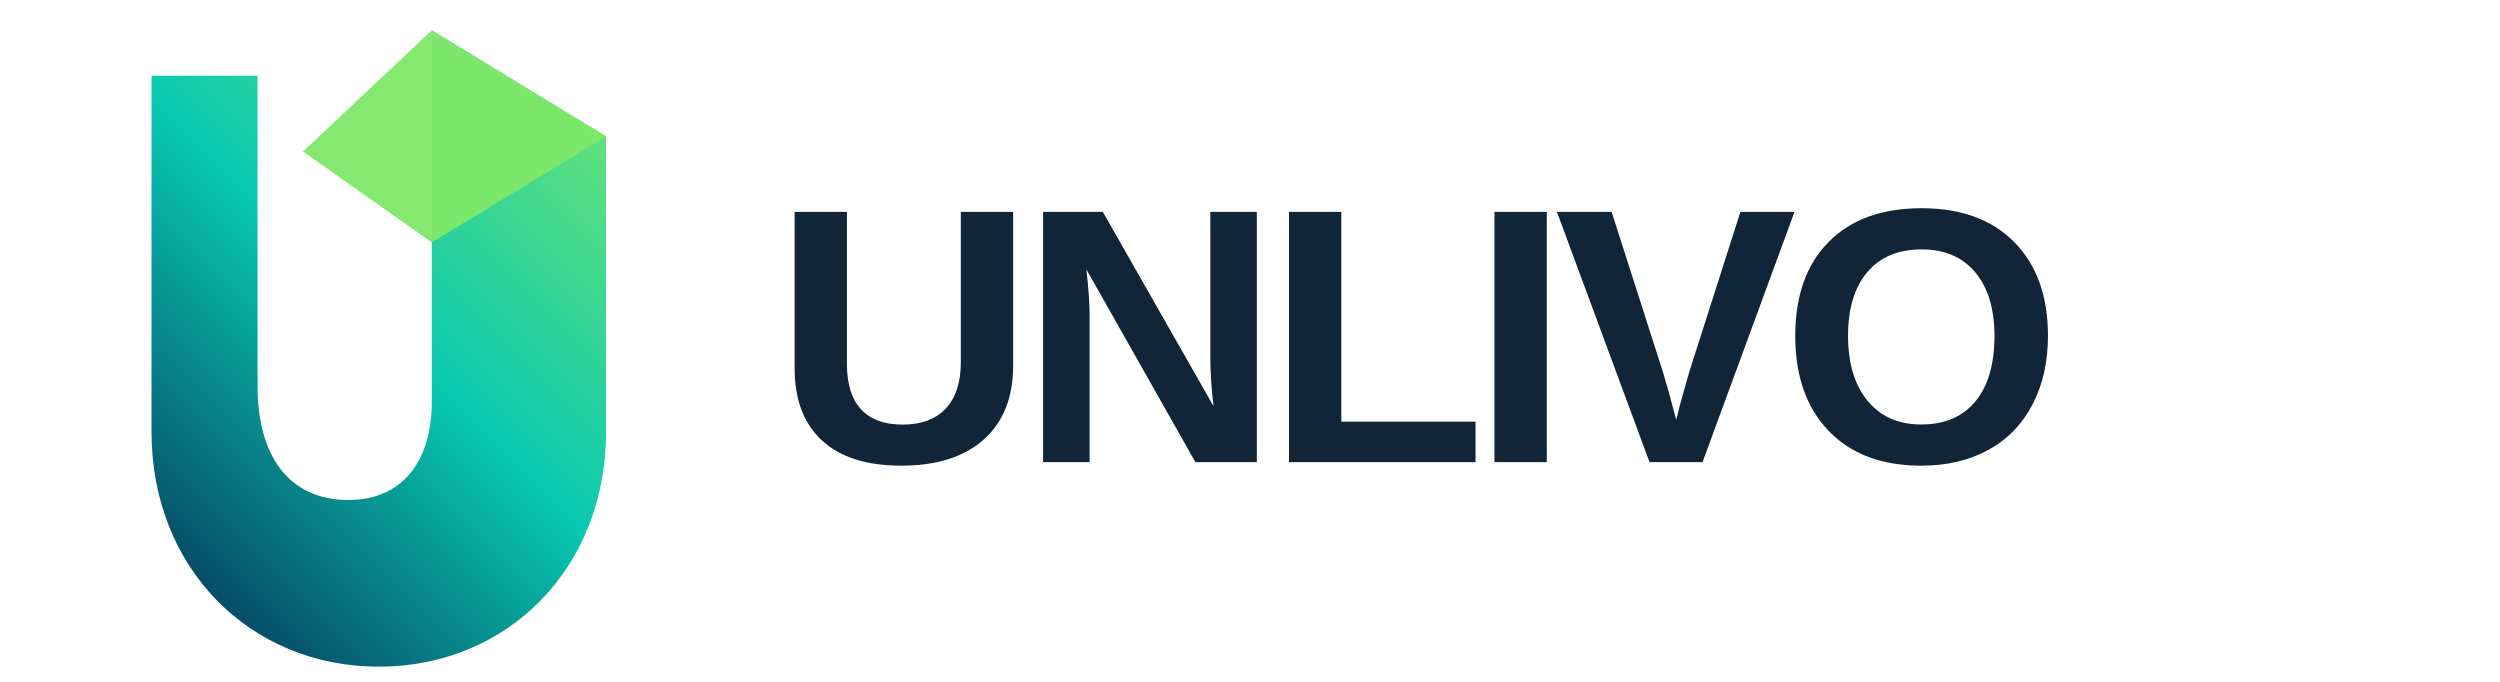
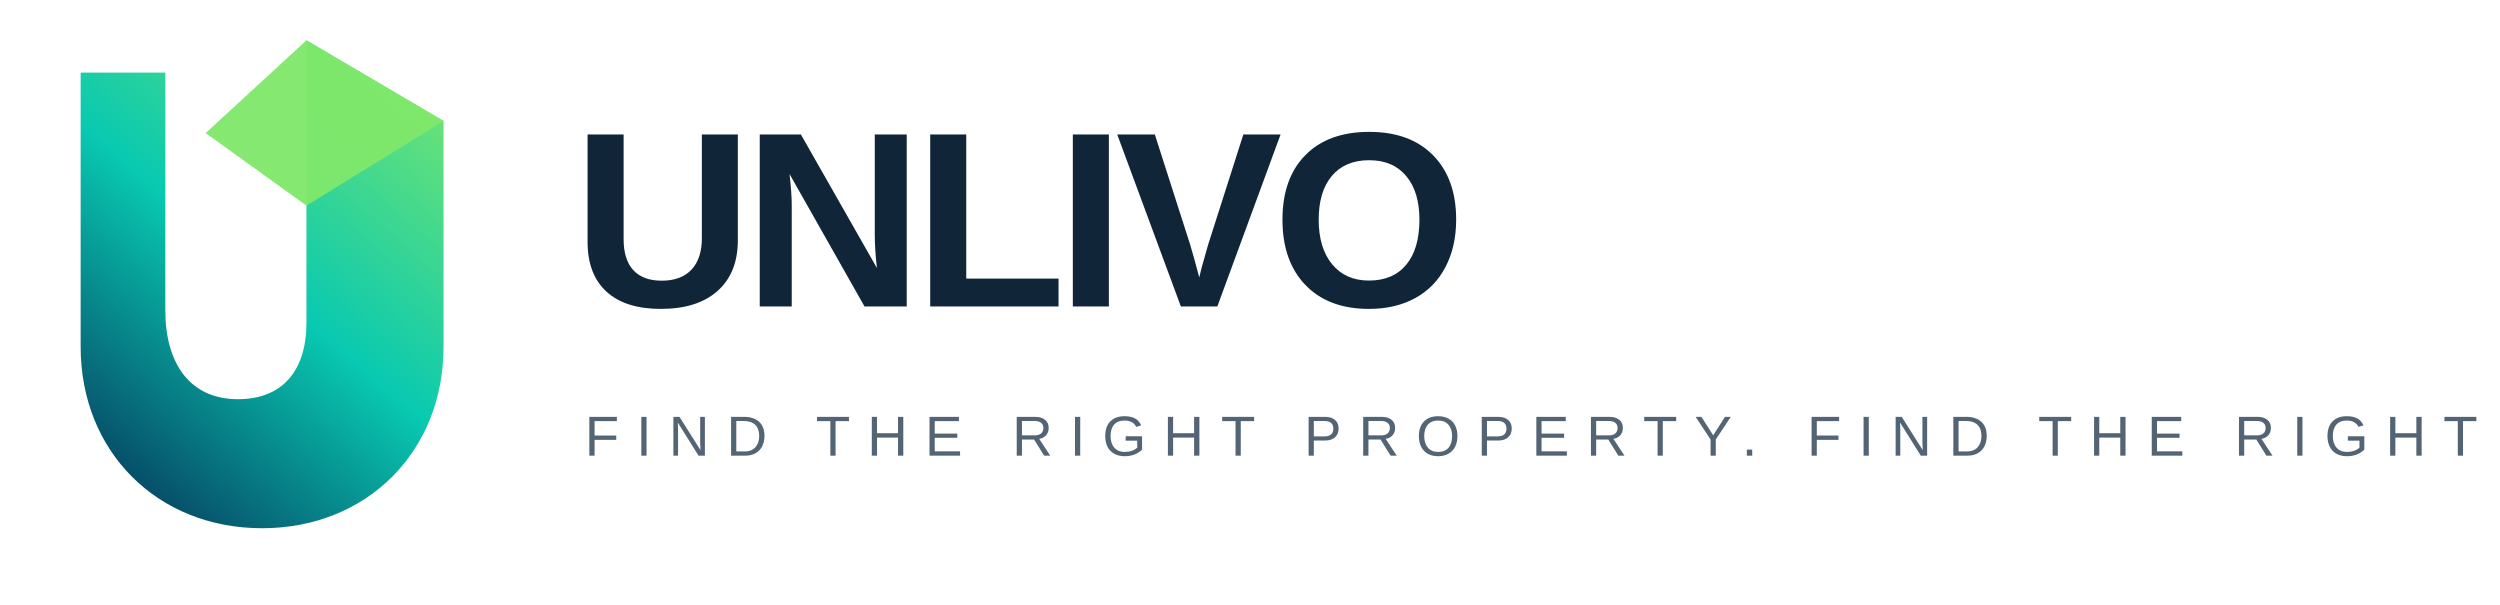
- <svg xmlns="http://www.w3.org/2000/svg" viewBox="0 0 330 90" role="img" aria-labelledby="title desc">
+ <svg xmlns="http://www.w3.org/2000/svg" viewBox="0 0 620 150" role="img" aria-labelledby="title desc">
  <defs>
-     <linearGradient id="u" x1="18" y1="78" x2="88" y2="8" gradientUnits="userSpaceOnUse">
+     <linearGradient id="u" x1="18" y1="120" x2="112" y2="12" gradientUnits="userSpaceOnUse">
      <stop offset="0" stop-color="#06385c" />
-       <stop offset=".48" stop-color="#08c9b1" />
+       <stop offset="0.48" stop-color="#08c9b1" />
      <stop offset="1" stop-color="#7fe86a" />
    </linearGradient>
  </defs>
-   <path d="M20 10v47c0 18 13 31 30 31s30-13 30-31V18L57 4v49c0 8-4 13-11 13-8 0-12-6-12-15V10Z" fill="url(#u)" />
-   <path d="M57 4l23 14-23 14-17-12Z" fill="#7fe86a" opacity=".95" />
-   <text x="102" y="61" font-family="Arial, Helvetica, sans-serif" font-size="48" font-weight="800" letter-spacing="-2.2" fill="#102638">UNLIVO</text>
+   <path d="M20 18v68c0 26 19 45 45 45s45-19 45-45V30L76 10v70c0 12-6 19-17 19-12 0-18-9-18-22V18Z" fill="url(#u)" />
+   <path d="M76 10l34 20-34 21-25-18Z" fill="#7fe86a" opacity=".95" />
+   <text x="142" y="76" font-family="Arial, Helvetica, sans-serif" font-size="62" font-weight="800" letter-spacing="-2.5" fill="#102638">UNLIVO</text>
+   <text x="145" y="113" font-family="Arial, Helvetica, sans-serif" font-size="14" font-weight="500" letter-spacing="4.2" fill="#536575">FIND THE RIGHT PROPERTY. FIND THE RIGHT BUYER.</text>
</svg>
